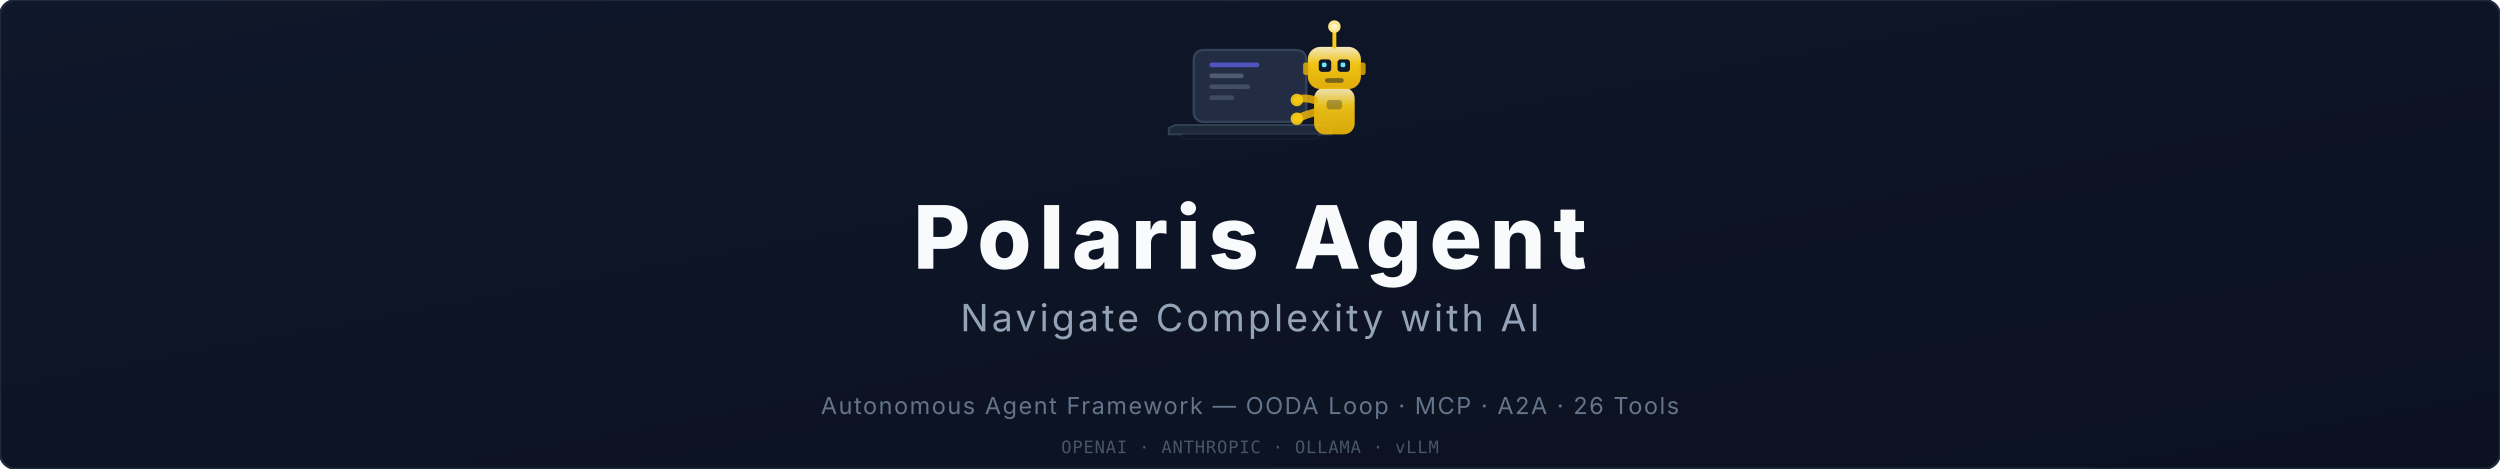
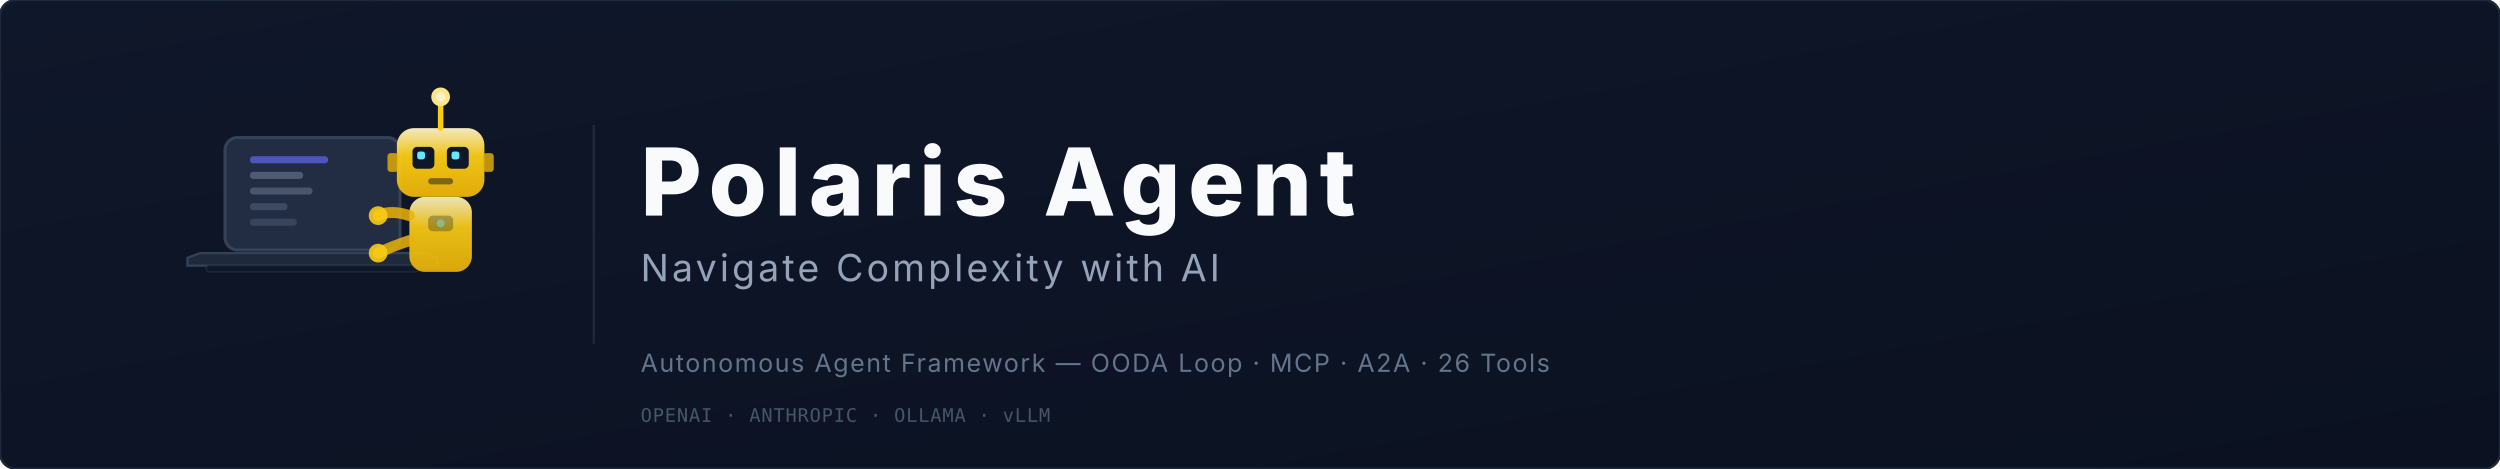
<svg xmlns="http://www.w3.org/2000/svg" viewBox="0 0 1600 300" fill="none">
  <defs>
    <linearGradient id="bg" x1="0" y1="0" x2="1" y2="1">
      <stop offset="0%" stop-color="#0F172A" />
      <stop offset="100%" stop-color="#0B1120" />
    </linearGradient>
    <linearGradient id="gold" x1="0" y1="0" x2="0" y2="1">
      <stop offset="0%" stop-color="#FEF3C7" />
      <stop offset="40%" stop-color="#FACC15" />
      <stop offset="100%" stop-color="#EAB308" />
    </linearGradient>
    <linearGradient id="accent" x1="0" y1="0" x2="1" y2="0">
      <stop offset="0%" stop-color="#6366F1" stop-opacity="0" />
      <stop offset="20%" stop-color="#6366F1" stop-opacity="0.8" />
      <stop offset="80%" stop-color="#6366F1" stop-opacity="0.8" />
      <stop offset="100%" stop-color="#6366F1" stop-opacity="0" />
    </linearGradient>
  </defs>
  <rect x="0" y="0" width="1600" height="300" rx="10" fill="url(#bg)" />
  <rect x="0" y="0" width="1600" height="300" rx="10" stroke="#1E293B" stroke-width="1.5" />
-   <g transform="translate(800, 72)">
-     <rect x="-36" y="-40" width="72" height="46" rx="6" fill="#1E293B" stroke="#334155" stroke-width="1.5" />
-     <rect x="-26" y="-32" width="32" height="3" rx="1.5" fill="#6366F1" opacity="0.7" />
-     <rect x="-26" y="-25" width="22" height="3" rx="1.5" fill="#94A3B8" opacity="0.4" />
-     <rect x="-26" y="-18" width="26" height="3" rx="1.5" fill="#94A3B8" opacity="0.3" />
-     <rect x="-26" y="-11" width="16" height="3" rx="1.5" fill="#94A3B8" opacity="0.25" />
-     <rect x="-36" y="-40" width="72" height="46" rx="6" fill="#6366F1" opacity="0.05" />
-     <path d="M-52 10 L-48 8 L48 8 L52 10 L52 14 L-52 14 Z" fill="#1E293B" stroke="#334155" stroke-width="1.2" />
-     <rect x="-44" y="14" width="88" height="3" rx="1.5" fill="#0F172A" stroke="#1E293B" stroke-width="0.5" />
-     <rect x="41" y="-16" width="26" height="30" rx="7" fill="url(#gold)" opacity="0.92" />
-     <rect x="49" y="-8" width="10" height="6" rx="2" fill="#0F172A" opacity="0.3" />
-     <rect x="37" y="-42" width="34" height="27" rx="8" fill="url(#gold)" opacity="0.95" />
-     <line x1="54" y1="-42" x2="54" y2="-52" stroke="#FACC15" stroke-width="2.5" stroke-linecap="round" />
-     <circle cx="54" cy="-55" r="4" fill="#FDE68A" />
-     <circle cx="54" cy="-55" r="2" fill="#FEF3C7" />
-     <rect x="44" y="-34" width="8" height="8" rx="2" fill="#0F172A" />
-     <rect x="56" y="-34" width="8" height="8" rx="2" fill="#0F172A" />
-     <rect x="46" y="-32" width="3" height="3" rx="1" fill="#67E8F9" />
-     <rect x="58" y="-32" width="3" height="3" rx="1" fill="#67E8F9" />
-     <rect x="48" y="-22" width="12" height="3" rx="1.5" fill="#0F172A" opacity="0.5" />
-     <rect x="34" y="-32" width="4" height="8" rx="1.5" fill="#EAB308" opacity="0.8" />
-     <rect x="70" y="-32" width="4" height="8" rx="1.5" fill="#EAB308" opacity="0.8" />
-     <path d="M41 -8 Q34 -10 30 -8" stroke="#EAB308" stroke-width="5" stroke-linecap="round" opacity="0.85" />
-     <path d="M41 0 Q34 2 30 4" stroke="#EAB308" stroke-width="5" stroke-linecap="round" opacity="0.85" />
-     <circle cx="30" cy="-8" r="4" fill="#FACC15" opacity="0.9" />
-     <circle cx="30" cy="4" r="4" fill="#FACC15" opacity="0.9" />
+   <g transform="translate(200, 150)">
+     <rect x="-56" y="-62" width="112" height="72" rx="8" fill="#1E293B" stroke="#334155" stroke-width="2" />
+     <rect x="-40" y="-50" width="50" height="4.5" rx="2" fill="#6366F1" opacity="0.7" />
+     <rect x="-40" y="-40" width="34" height="4.5" rx="2" fill="#94A3B8" opacity="0.4" />
+     <rect x="-40" y="-30" width="40" height="4.5" rx="2" fill="#94A3B8" opacity="0.35" />
+     <rect x="-40" y="-20" width="24" height="4.5" rx="2" fill="#94A3B8" opacity="0.25" />
+     <rect x="-40" y="-10" width="30" height="4.5" rx="2" fill="#94A3B8" opacity="0.2" />
+     <rect x="-56" y="-62" width="112" height="72" rx="8" fill="#6366F1" opacity="0.05" />
+     <path d="M-80 15 L-72 12 L72 12 L80 15 L80 20 L-80 20 Z" fill="#1E293B" stroke="#334155" stroke-width="1.5" />
+     <rect x="-68" y="20" width="136" height="4" rx="2" fill="#0F172A" stroke="#1E293B" stroke-width="0.8" />
+     <rect x="62" y="-24" width="40" height="48" rx="10" fill="url(#gold)" opacity="0.92" />
+     <rect x="74" y="-12" width="16" height="10" rx="3" fill="#0F172A" opacity="0.3" />
+     <circle cx="82" cy="-7" r="2.5" fill="#67E8F9" opacity="0.5" />
+     <rect x="54" y="-68" width="56" height="44" rx="11" fill="url(#gold)" opacity="0.95" />
+     <line x1="82" y1="-68" x2="82" y2="-84" stroke="#FACC15" stroke-width="3.5" stroke-linecap="round" />
+     <circle cx="82" cy="-88" r="6" fill="#FDE68A" />
+     <circle cx="82" cy="-88" r="3" fill="#FEF3C7" />
+     <rect x="64" y="-56" width="14" height="14" rx="3" fill="#0F172A" />
+     <rect x="86" y="-56" width="14" height="14" rx="3" fill="#0F172A" />
+     <rect x="67" y="-53" width="5" height="5" rx="1.5" fill="#67E8F9" />
+     <rect x="89" y="-53" width="5" height="5" rx="1.5" fill="#67E8F9" />
+     <rect x="74" y="-36" width="16" height="4" rx="2" fill="#0F172A" opacity="0.5" />
+     <rect x="48" y="-52" width="7" height="12" rx="2" fill="#EAB308" opacity="0.8" />
+     <rect x="109" y="-52" width="7" height="12" rx="2" fill="#EAB308" opacity="0.8" />
+     <path d="M62 -12 Q50 -16 42 -12" stroke="#EAB308" stroke-width="7" stroke-linecap="round" opacity="0.85" />
+     <path d="M62 4 Q50 8 42 12" stroke="#EAB308" stroke-width="7" stroke-linecap="round" opacity="0.85" />
+     <circle cx="42" cy="-12" r="6" fill="#FACC15" opacity="0.9" />
+     <circle cx="42" cy="12" r="6" fill="#FACC15" opacity="0.9" />
  </g>
-   <text x="800" y="172" text-anchor="middle" font-family="system-ui, -apple-system, sans-serif" font-size="56" font-weight="800" fill="#F8FAFC" letter-spacing="5">Polaris Agent</text>
-   <text x="800" y="212" text-anchor="middle" font-family="system-ui, -apple-system, sans-serif" font-size="24" fill="#94A3B8" letter-spacing="2">Navigate Complexity with AI</text>
-   <line x1="500" y1="232" x2="1100" y2="232" stroke="url(#accent)" stroke-width="1.5" />
-   <text x="800" y="265" text-anchor="middle" font-family="system-ui, -apple-system, sans-serif" font-size="15" fill="#64748B" letter-spacing="1">Autonomous Agent Framework — OODA Loop · MCP · A2A · 26 Tools</text>
-   <text x="800" y="290" text-anchor="middle" font-family="monospace" font-size="11" fill="#475569" letter-spacing="0.5">OPENAI · ANTHROPIC · OLLAMA · vLLM</text>
+   <line x1="380" y1="80" x2="380" y2="220" stroke="#1E293B" stroke-width="1.5" />
+   <text x="410" y="138" font-family="system-ui, -apple-system, sans-serif" font-size="60" font-weight="800" fill="#F8FAFC" letter-spacing="5">Polaris Agent</text>
+   <text x="410" y="180" font-family="system-ui, -apple-system, sans-serif" font-size="24" fill="#94A3B8" letter-spacing="2">Navigate Complexity with AI</text>
+   <line x1="410" y1="200" x2="1450" y2="200" stroke="url(#accent)" stroke-width="1.5" />
+   <text x="410" y="238" font-family="system-ui, -apple-system, sans-serif" font-size="16" fill="#64748B" letter-spacing="1">Autonomous Agent Framework — OODA Loop · MCP · A2A · 26 Tools</text>
+   <text x="410" y="270" font-family="monospace" font-size="12" fill="#475569" letter-spacing="0.5">OPENAI · ANTHROPIC · OLLAMA · vLLM</text>
</svg>
